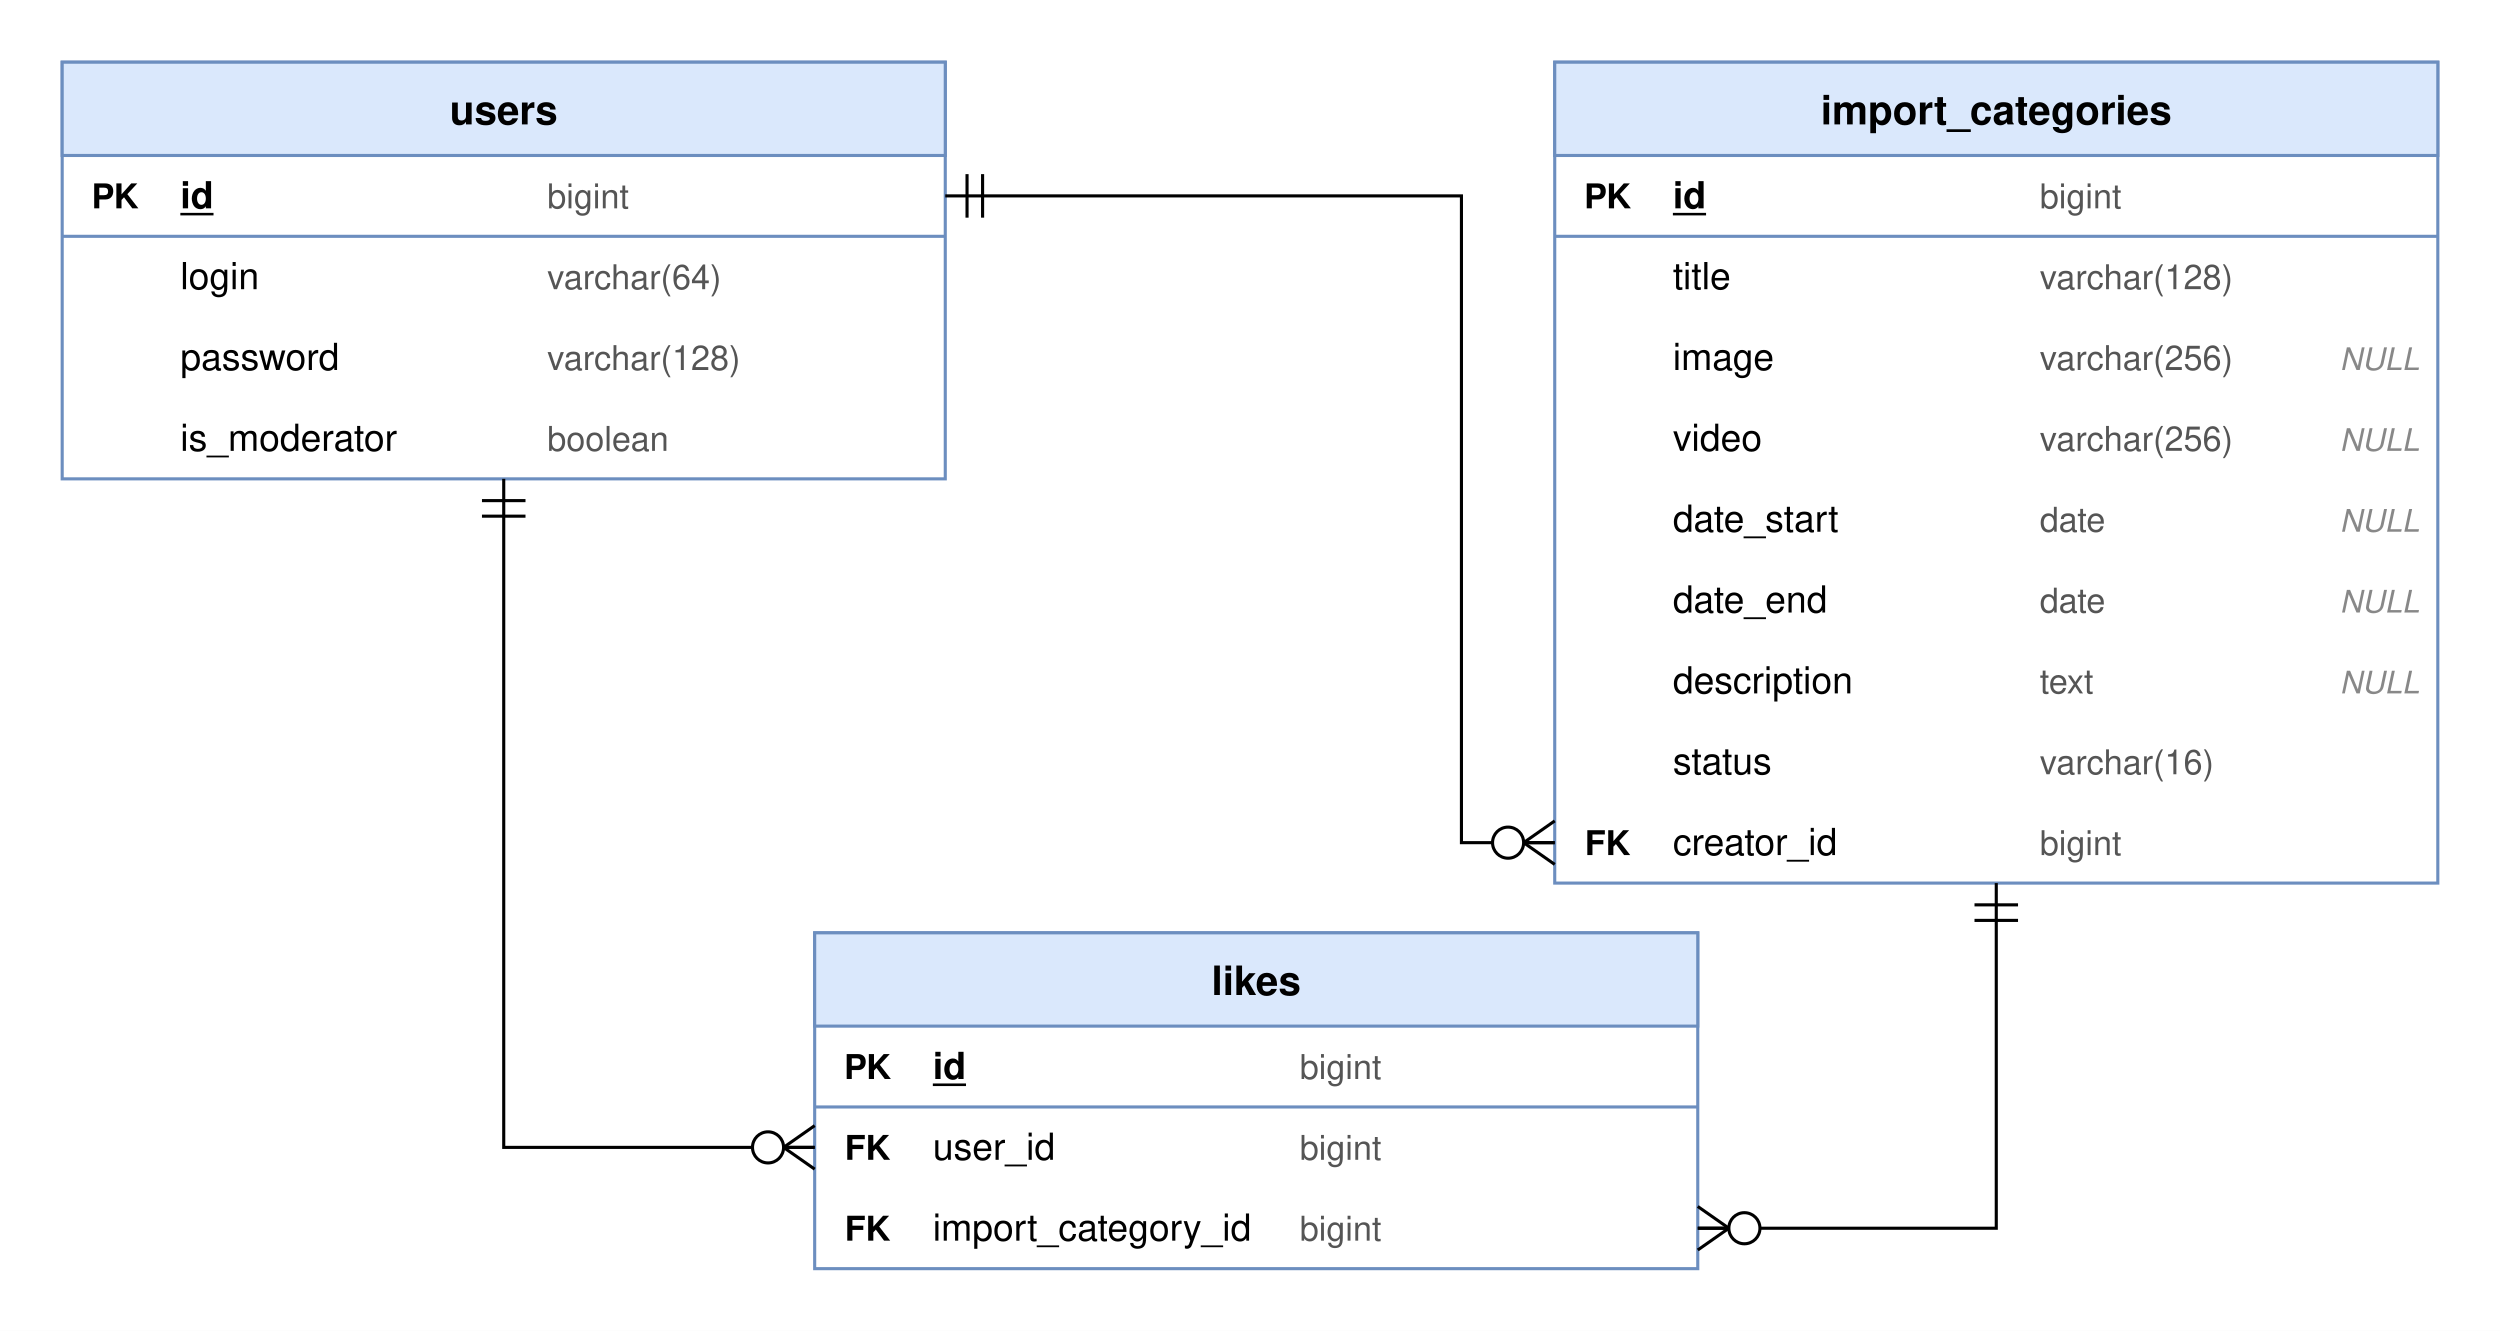
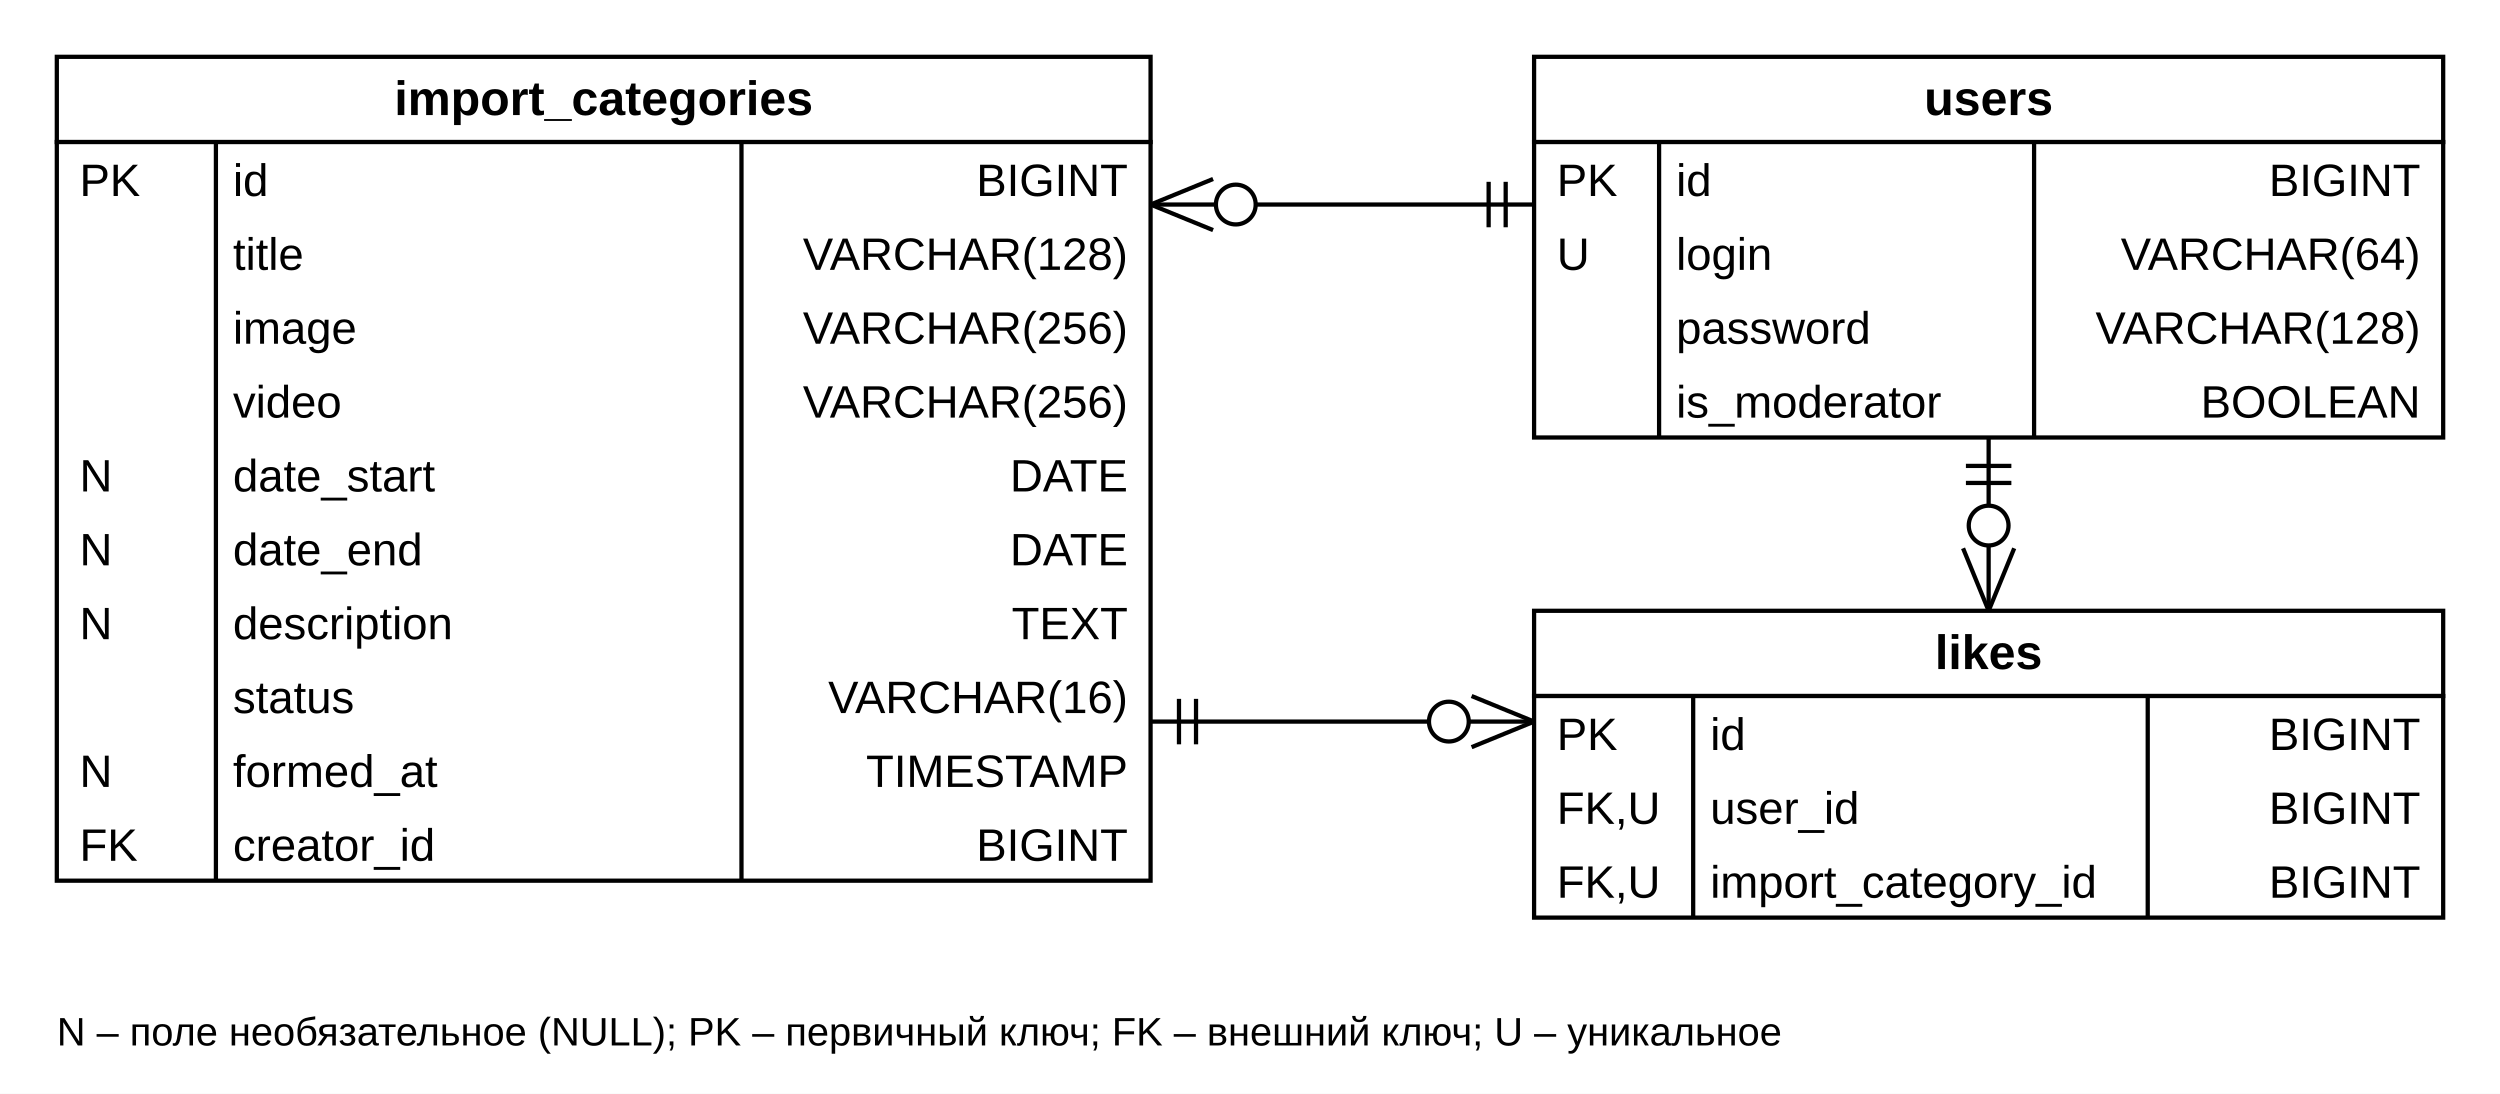
- <svg xmlns="http://www.w3.org/2000/svg" width="804" height="428" viewBox="0 0 804 428" font-family="Helvetica, Arial, sans-serif">
-   <rect width="804" height="428" fill="#fff" />
-   <rect x="20" y="20" width="284" height="134" fill="#fff" stroke="#6c8ebf" />
-   <line x1="20" y1="76" x2="304" y2="76" stroke="#6c8ebf" />
-   <text x="37.0" y="67" text-anchor="middle" font-size="11" font-weight="bold">PK</text>
-   <text x="58" y="67" font-size="12" font-weight="bold" text-decoration="underline">id</text>
-   <text x="176" y="67" font-size="11" fill="#555">bigint</text>
-   <text x="37.0" y="93" text-anchor="middle" font-size="11" font-weight="bold" />
-   <text x="58" y="93" font-size="12">login</text>
-   <text x="176" y="93" font-size="11" fill="#555">varchar(64)</text>
-   <text x="37.0" y="119" text-anchor="middle" font-size="11" font-weight="bold" />
-   <text x="58" y="119" font-size="12">password</text>
-   <text x="176" y="119" font-size="11" fill="#555">varchar(128)</text>
-   <text x="37.0" y="145" text-anchor="middle" font-size="11" font-weight="bold" />
-   <text x="58" y="145" font-size="12">is_moderator</text>
-   <text x="176" y="145" font-size="11" fill="#555">boolean</text>
-   <rect x="20" y="20" width="284" height="30" fill="#dae8fc" stroke="#6c8ebf" />
-   <text x="162.0" y="40" text-anchor="middle" font-size="13" font-weight="bold">users</text>
-   <rect x="500" y="20" width="284" height="264" fill="#fff" stroke="#6c8ebf" />
-   <line x1="500" y1="76" x2="784" y2="76" stroke="#6c8ebf" />
-   <text x="517.0" y="67" text-anchor="middle" font-size="11" font-weight="bold">PK</text>
-   <text x="538" y="67" font-size="12" font-weight="bold" text-decoration="underline">id</text>
-   <text x="656" y="67" font-size="11" fill="#555">bigint</text>
-   <text x="517.0" y="93" text-anchor="middle" font-size="11" font-weight="bold" />
-   <text x="538" y="93" font-size="12">title</text>
-   <text x="656" y="93" font-size="11" fill="#555">varchar(128)</text>
-   <text x="517.0" y="119" text-anchor="middle" font-size="11" font-weight="bold" />
-   <text x="538" y="119" font-size="12">image</text>
-   <text x="656" y="119" font-size="11" fill="#555">varchar(256)</text>
-   <text x="778" y="119" text-anchor="end" font-size="10" font-style="italic" fill="#888">NULL</text>
-   <text x="517.0" y="145" text-anchor="middle" font-size="11" font-weight="bold" />
-   <text x="538" y="145" font-size="12">video</text>
-   <text x="656" y="145" font-size="11" fill="#555">varchar(256)</text>
-   <text x="778" y="145" text-anchor="end" font-size="10" font-style="italic" fill="#888">NULL</text>
-   <text x="517.0" y="171" text-anchor="middle" font-size="11" font-weight="bold" />
-   <text x="538" y="171" font-size="12">date_start</text>
-   <text x="656" y="171" font-size="11" fill="#555">date</text>
-   <text x="778" y="171" text-anchor="end" font-size="10" font-style="italic" fill="#888">NULL</text>
-   <text x="517.0" y="197" text-anchor="middle" font-size="11" font-weight="bold" />
-   <text x="538" y="197" font-size="12">date_end</text>
-   <text x="656" y="197" font-size="11" fill="#555">date</text>
-   <text x="778" y="197" text-anchor="end" font-size="10" font-style="italic" fill="#888">NULL</text>
-   <text x="517.0" y="223" text-anchor="middle" font-size="11" font-weight="bold" />
-   <text x="538" y="223" font-size="12">description</text>
-   <text x="656" y="223" font-size="11" fill="#555">text</text>
-   <text x="778" y="223" text-anchor="end" font-size="10" font-style="italic" fill="#888">NULL</text>
-   <text x="517.0" y="249" text-anchor="middle" font-size="11" font-weight="bold" />
-   <text x="538" y="249" font-size="12">status</text>
-   <text x="656" y="249" font-size="11" fill="#555">varchar(16)</text>
-   <text x="517.0" y="275" text-anchor="middle" font-size="11" font-weight="bold">FK</text>
-   <text x="538" y="275" font-size="12">creator_id</text>
-   <text x="656" y="275" font-size="11" fill="#555">bigint</text>
-   <rect x="500" y="20" width="284" height="30" fill="#dae8fc" stroke="#6c8ebf" />
-   <text x="642.0" y="40" text-anchor="middle" font-size="13" font-weight="bold">import_categories</text>
-   <rect x="262" y="300" width="284" height="108" fill="#fff" stroke="#6c8ebf" />
-   <line x1="262" y1="356" x2="546" y2="356" stroke="#6c8ebf" />
-   <text x="279.0" y="347" text-anchor="middle" font-size="11" font-weight="bold">PK</text>
-   <text x="300" y="347" font-size="12" font-weight="bold" text-decoration="underline">id</text>
-   <text x="418" y="347" font-size="11" fill="#555">bigint</text>
-   <text x="279.0" y="373" text-anchor="middle" font-size="11" font-weight="bold">FK</text>
-   <text x="300" y="373" font-size="12">user_id</text>
-   <text x="418" y="373" font-size="11" fill="#555">bigint</text>
-   <text x="279.0" y="399" text-anchor="middle" font-size="11" font-weight="bold">FK</text>
-   <text x="300" y="399" font-size="12">import_category_id</text>
-   <text x="418" y="399" font-size="11" fill="#555">bigint</text>
-   <rect x="262" y="300" width="284" height="30" fill="#dae8fc" stroke="#6c8ebf" />
-   <text x="404.0" y="320" text-anchor="middle" font-size="13" font-weight="bold">likes</text>
-   <polyline points="304,63.0 470,63.0 470,271.0 500,271.0" stroke="#000" stroke-width="1" fill="none" />
-   <line x1="311" y1="70.0" x2="311" y2="56.0" stroke="#000" stroke-width="1" fill="none" />
-   <line x1="316" y1="70.0" x2="316" y2="56.0" stroke="#000" stroke-width="1" fill="none" />
-   <line x1="500" y1="264.0" x2="490" y2="271.0" stroke="#000" stroke-width="1" fill="none" />
-   <line x1="500" y1="278.0" x2="490" y2="271.0" stroke="#000" stroke-width="1" fill="none" />
-   <line x1="500" y1="271.0" x2="490" y2="271.0" stroke="#000" stroke-width="1" fill="none" />
-   <circle cx="485" cy="271.0" r="5" fill="#fff" stroke="#000" />
-   <polyline points="162.0,154 162.0,369.0 262,369.0" stroke="#000" stroke-width="1" fill="none" />
-   <line x1="155.0" y1="161" x2="169.0" y2="161" stroke="#000" stroke-width="1" fill="none" />
-   <line x1="155.0" y1="166" x2="169.0" y2="166" stroke="#000" stroke-width="1" fill="none" />
-   <line x1="262" y1="362.0" x2="252" y2="369.0" stroke="#000" stroke-width="1" fill="none" />
-   <line x1="262" y1="376.0" x2="252" y2="369.0" stroke="#000" stroke-width="1" fill="none" />
-   <line x1="262" y1="369.0" x2="252" y2="369.0" stroke="#000" stroke-width="1" fill="none" />
-   <circle cx="247" cy="369.0" r="5" fill="#fff" stroke="#000" />
-   <polyline points="642.0,284 642.0,395.0 546,395.0" stroke="#000" stroke-width="1" fill="none" />
-   <line x1="635.0" y1="291" x2="649.0" y2="291" stroke="#000" stroke-width="1" fill="none" />
-   <line x1="635.0" y1="296" x2="649.0" y2="296" stroke="#000" stroke-width="1" fill="none" />
-   <line x1="546" y1="402.0" x2="556" y2="395.0" stroke="#000" stroke-width="1" fill="none" />
-   <line x1="546" y1="388.0" x2="556" y2="395.0" stroke="#000" stroke-width="1" fill="none" />
-   <line x1="546" y1="395.0" x2="556" y2="395.0" stroke="#000" stroke-width="1" fill="none" />
-   <circle cx="561" cy="395.0" r="5" fill="#fff" stroke="#000" />
+ <svg xmlns="http://www.w3.org/2000/svg" width="880" height="385" viewBox="0 0 880 385" font-family="Arial,Helvetica,sans-serif">
+   <rect width="100%" height="100%" fill="#fff" />
+   <rect x="20" y="20" width="385" height="30" fill="#ffffff" stroke="#000" stroke-width="1.5" />
+   <text x="212.5" y="40.5" font-size="17" text-anchor="middle" font-weight="bold">import_categories</text>
+   <rect x="20" y="50" width="385" height="260" fill="#ffffff" stroke="#000" stroke-width="1.5" />
+   <text x="28" y="69" font-size="16" text-anchor="start" font-weight="normal">PK</text>
+   <text x="82" y="69" font-size="16" text-anchor="start" font-weight="normal">id</text>
+   <text x="397" y="69" font-size="16" text-anchor="end" font-weight="normal">BIGINT</text>
+   <text x="28" y="95" font-size="16" text-anchor="start" font-weight="normal" />
+   <text x="82" y="95" font-size="16" text-anchor="start" font-weight="normal">title</text>
+   <text x="397" y="95" font-size="16" text-anchor="end" font-weight="normal">VARCHAR(128)</text>
+   <text x="28" y="121" font-size="16" text-anchor="start" font-weight="normal" />
+   <text x="82" y="121" font-size="16" text-anchor="start" font-weight="normal">image</text>
+   <text x="397" y="121" font-size="16" text-anchor="end" font-weight="normal">VARCHAR(256)</text>
+   <text x="28" y="147" font-size="16" text-anchor="start" font-weight="normal" />
+   <text x="82" y="147" font-size="16" text-anchor="start" font-weight="normal">video</text>
+   <text x="397" y="147" font-size="16" text-anchor="end" font-weight="normal">VARCHAR(256)</text>
+   <text x="28" y="173" font-size="16" text-anchor="start" font-weight="normal">N</text>
+   <text x="82" y="173" font-size="16" text-anchor="start" font-weight="normal">date_start</text>
+   <text x="397" y="173" font-size="16" text-anchor="end" font-weight="normal">DATE</text>
+   <text x="28" y="199" font-size="16" text-anchor="start" font-weight="normal">N</text>
+   <text x="82" y="199" font-size="16" text-anchor="start" font-weight="normal">date_end</text>
+   <text x="397" y="199" font-size="16" text-anchor="end" font-weight="normal">DATE</text>
+   <text x="28" y="225" font-size="16" text-anchor="start" font-weight="normal">N</text>
+   <text x="82" y="225" font-size="16" text-anchor="start" font-weight="normal">description</text>
+   <text x="397" y="225" font-size="16" text-anchor="end" font-weight="normal">TEXT</text>
+   <text x="28" y="251" font-size="16" text-anchor="start" font-weight="normal" />
+   <text x="82" y="251" font-size="16" text-anchor="start" font-weight="normal">status</text>
+   <text x="397" y="251" font-size="16" text-anchor="end" font-weight="normal">VARCHAR(16)</text>
+   <text x="28" y="277" font-size="16" text-anchor="start" font-weight="normal">N</text>
+   <text x="82" y="277" font-size="16" text-anchor="start" font-weight="normal">formed_at</text>
+   <text x="397" y="277" font-size="16" text-anchor="end" font-weight="normal">TIMESTAMP</text>
+   <text x="28" y="303" font-size="16" text-anchor="start" font-weight="normal">FK</text>
+   <text x="82" y="303" font-size="16" text-anchor="start" font-weight="normal">creator_id</text>
+   <text x="397" y="303" font-size="16" text-anchor="end" font-weight="normal">BIGINT</text>
+   <path d="M76,50 L76,310" fill="none" stroke="#000" stroke-width="1.5" />
+   <path d="M261,50 L261,310" fill="none" stroke="#000" stroke-width="1.5" />
+   <rect x="540" y="20" width="320" height="30" fill="#ffffff" stroke="#000" stroke-width="1.5" />
+   <text x="700.0" y="40.5" font-size="17" text-anchor="middle" font-weight="bold">users</text>
+   <rect x="540" y="50" width="320" height="104" fill="#ffffff" stroke="#000" stroke-width="1.5" />
+   <text x="548" y="69" font-size="16" text-anchor="start" font-weight="normal">PK</text>
+   <text x="590" y="69" font-size="16" text-anchor="start" font-weight="normal">id</text>
+   <text x="852" y="69" font-size="16" text-anchor="end" font-weight="normal">BIGINT</text>
+   <text x="548" y="95" font-size="16" text-anchor="start" font-weight="normal">U</text>
+   <text x="590" y="95" font-size="16" text-anchor="start" font-weight="normal">login</text>
+   <text x="852" y="95" font-size="16" text-anchor="end" font-weight="normal">VARCHAR(64)</text>
+   <text x="548" y="121" font-size="16" text-anchor="start" font-weight="normal" />
+   <text x="590" y="121" font-size="16" text-anchor="start" font-weight="normal">password</text>
+   <text x="852" y="121" font-size="16" text-anchor="end" font-weight="normal">VARCHAR(128)</text>
+   <text x="548" y="147" font-size="16" text-anchor="start" font-weight="normal" />
+   <text x="590" y="147" font-size="16" text-anchor="start" font-weight="normal">is_moderator</text>
+   <text x="852" y="147" font-size="16" text-anchor="end" font-weight="normal">BOOLEAN</text>
+   <path d="M584,50 L584,154" fill="none" stroke="#000" stroke-width="1.5" />
+   <path d="M716,50 L716,154" fill="none" stroke="#000" stroke-width="1.5" />
+   <rect x="540" y="215" width="320" height="30" fill="#ffffff" stroke="#000" stroke-width="1.5" />
+   <text x="700.0" y="235.5" font-size="17" text-anchor="middle" font-weight="bold">likes</text>
+   <rect x="540" y="245" width="320" height="78" fill="#ffffff" stroke="#000" stroke-width="1.5" />
+   <text x="548" y="264" font-size="16" text-anchor="start" font-weight="normal">PK</text>
+   <text x="602" y="264" font-size="16" text-anchor="start" font-weight="normal">id</text>
+   <text x="852" y="264" font-size="16" text-anchor="end" font-weight="normal">BIGINT</text>
+   <text x="548" y="290" font-size="16" text-anchor="start" font-weight="normal">FK,U</text>
+   <text x="602" y="290" font-size="16" text-anchor="start" font-weight="normal">user_id</text>
+   <text x="852" y="290" font-size="16" text-anchor="end" font-weight="normal">BIGINT</text>
+   <text x="548" y="316" font-size="16" text-anchor="start" font-weight="normal">FK,U</text>
+   <text x="602" y="316" font-size="16" text-anchor="start" font-weight="normal">import_category_id</text>
+   <text x="852" y="316" font-size="16" text-anchor="end" font-weight="normal">BIGINT</text>
+   <path d="M596,245 L596,323" fill="none" stroke="#000" stroke-width="1.5" />
+   <path d="M756,245 L756,323" fill="none" stroke="#000" stroke-width="1.5" />
+   <path d="M540,72 L405,72" fill="none" stroke="#000" stroke-width="1.5" />
+   <line x1="530.0" y1="64.0" x2="530.0" y2="80.0" stroke="#000" stroke-width="1.5" />
+   <line x1="524.0" y1="64.0" x2="524.0" y2="80.0" stroke="#000" stroke-width="1.5" />
+   <line x1="405.0" y1="72.0" x2="427.0" y2="81.0" stroke="#000" stroke-width="1.5" />
+   <line x1="405.0" y1="72.0" x2="427.0" y2="63.0" stroke="#000" stroke-width="1.5" />
+   <circle cx="435.0" cy="72.0" r="7" fill="#fff" stroke="#000" stroke-width="1.5" />
+   <path d="M700,154 L700,215" fill="none" stroke="#000" stroke-width="1.5" />
+   <line x1="692.0" y1="164.0" x2="708.0" y2="164.0" stroke="#000" stroke-width="1.5" />
+   <line x1="692.0" y1="170.0" x2="708.0" y2="170.0" stroke="#000" stroke-width="1.5" />
+   <line x1="700.0" y1="215.0" x2="709.0" y2="193.0" stroke="#000" stroke-width="1.5" />
+   <line x1="700.0" y1="215.0" x2="691.0" y2="193.0" stroke="#000" stroke-width="1.5" />
+   <circle cx="700.0" cy="185.0" r="7" fill="#fff" stroke="#000" stroke-width="1.5" />
+   <path d="M405,254 L540,254" fill="none" stroke="#000" stroke-width="1.5" />
+   <line x1="415.0" y1="262.0" x2="415.0" y2="246.0" stroke="#000" stroke-width="1.5" />
+   <line x1="421.0" y1="262.0" x2="421.0" y2="246.0" stroke="#000" stroke-width="1.5" />
+   <line x1="540.0" y1="254.0" x2="518.0" y2="245.0" stroke="#000" stroke-width="1.5" />
+   <line x1="540.0" y1="254.0" x2="518.0" y2="263.0" stroke="#000" stroke-width="1.5" />
+   <circle cx="510.0" cy="254.0" r="7" fill="#fff" stroke="#000" stroke-width="1.5" />
+   <text x="20" y="368" font-size="14" text-anchor="start" font-weight="normal">N – поле необязательное (NULL); PK – первичный ключ; FK – внешний ключ; U – уникальное</text>
</svg>
